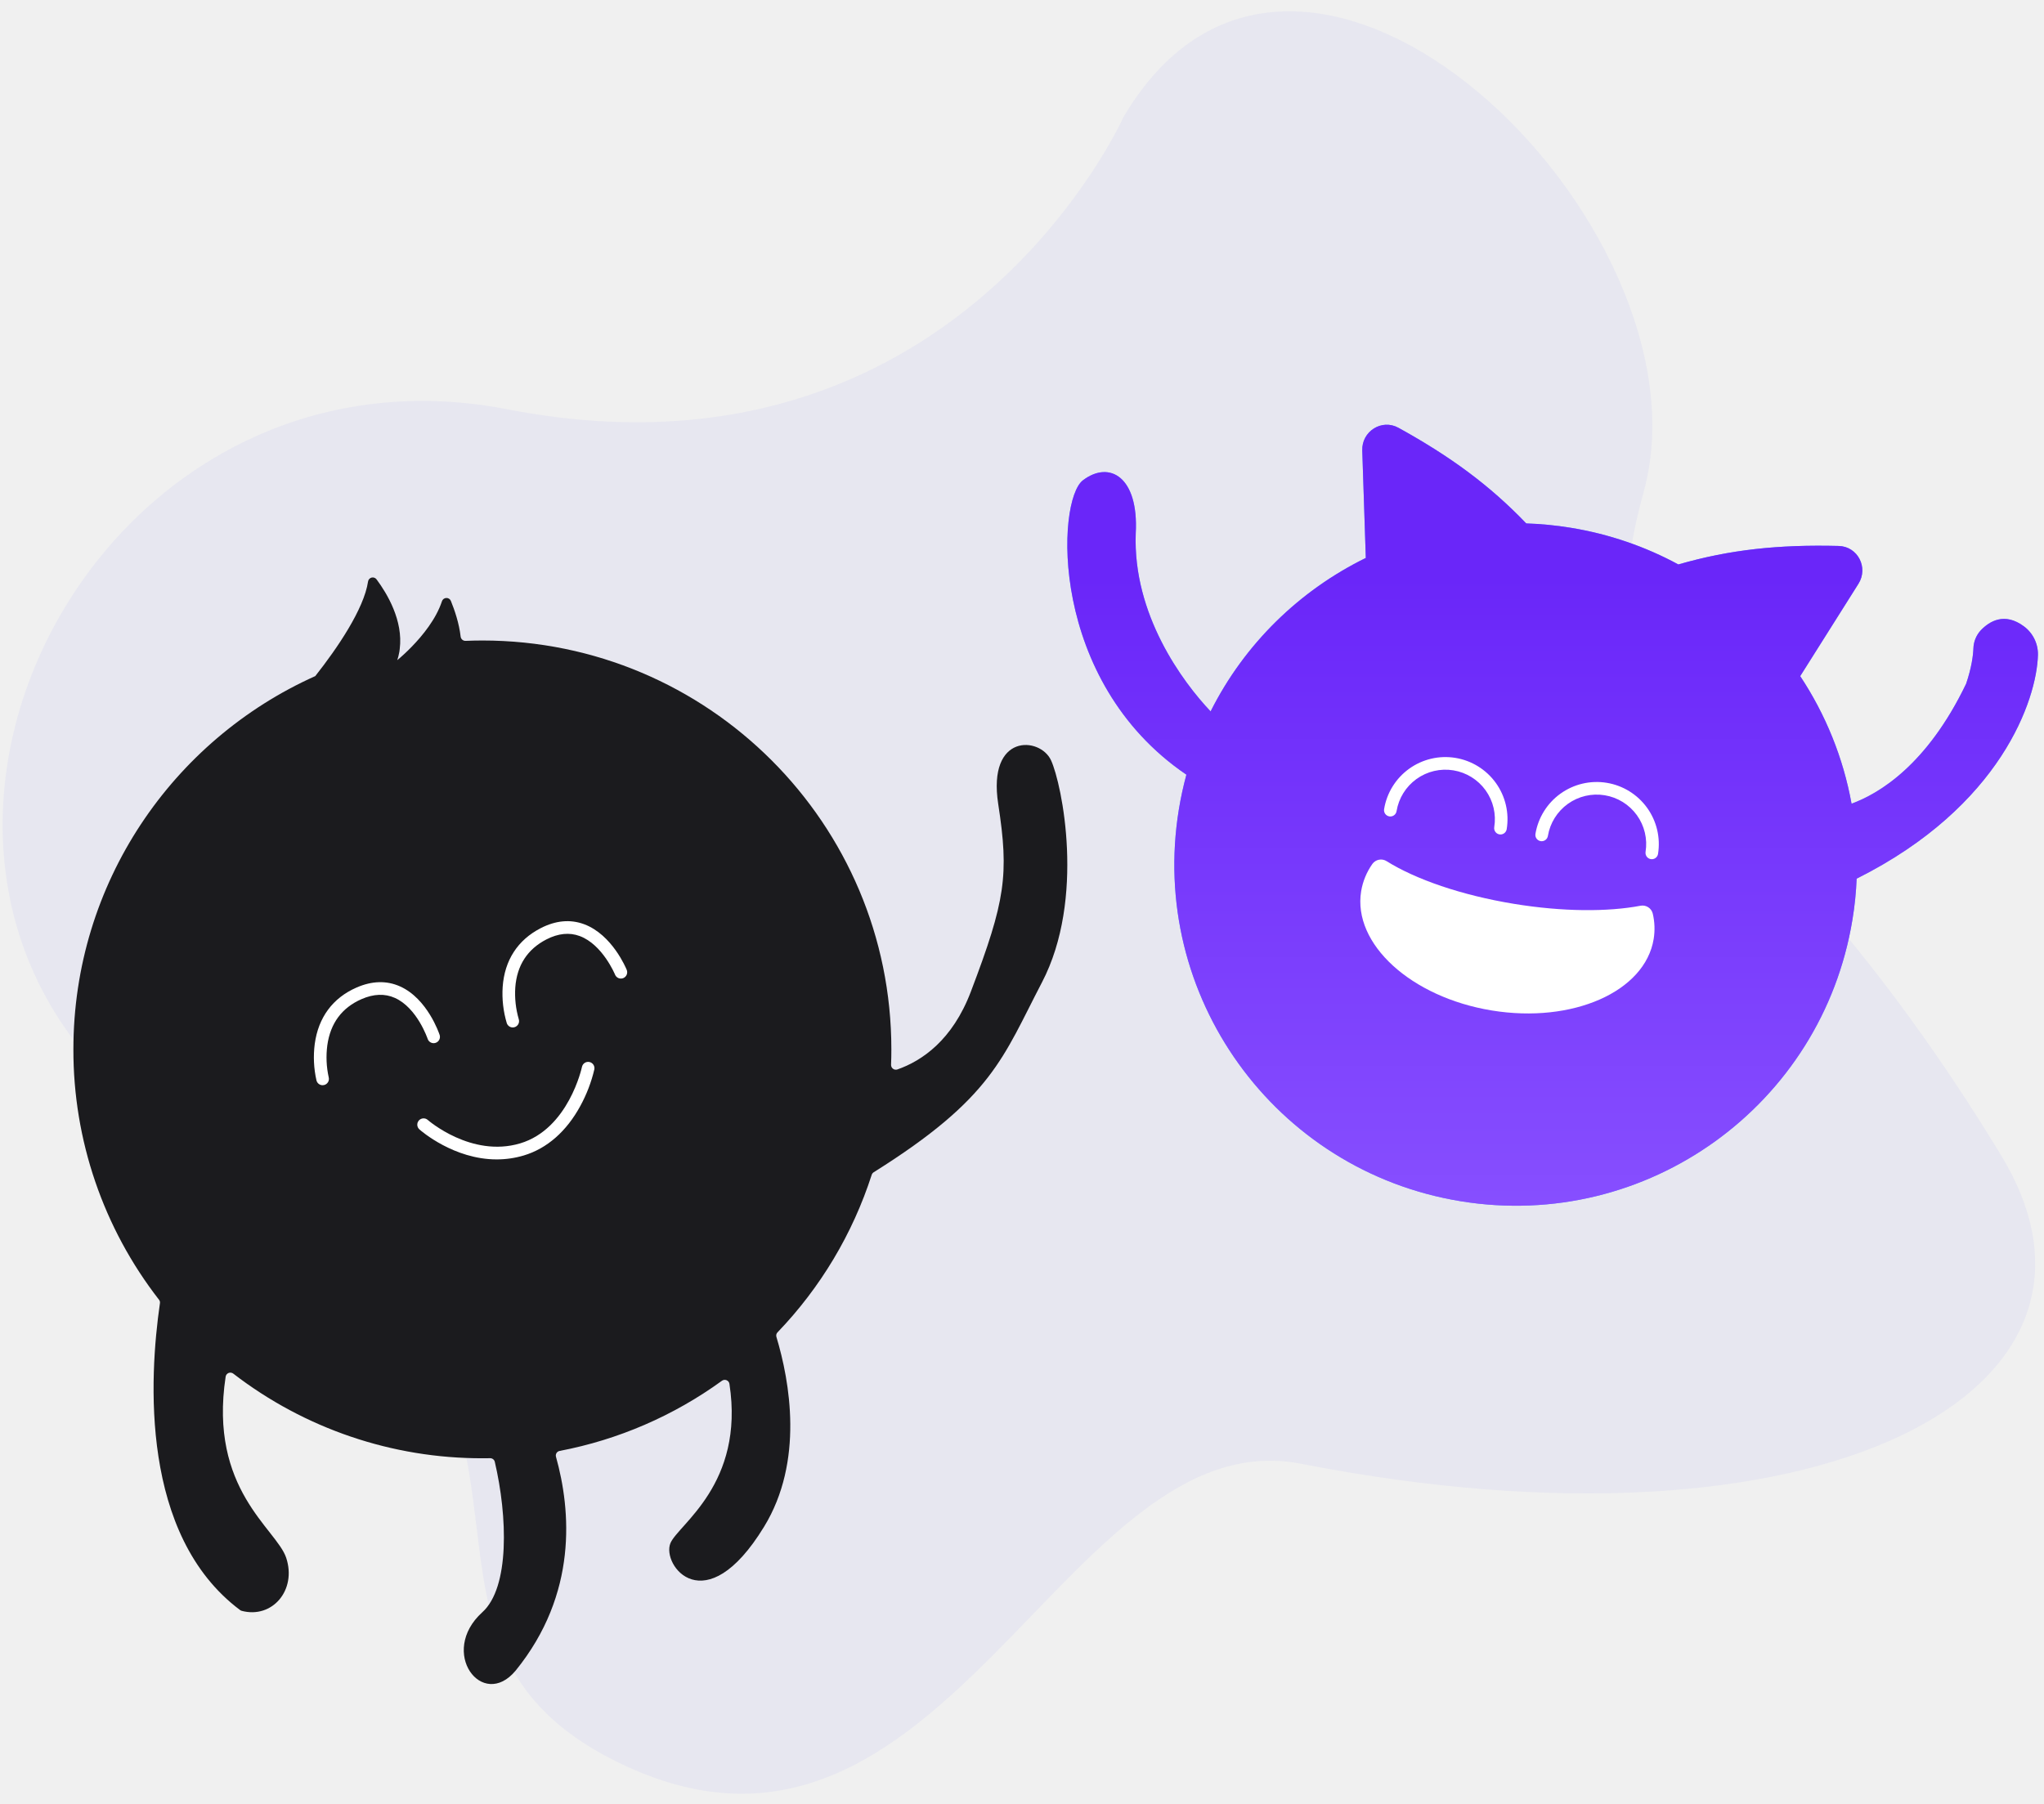
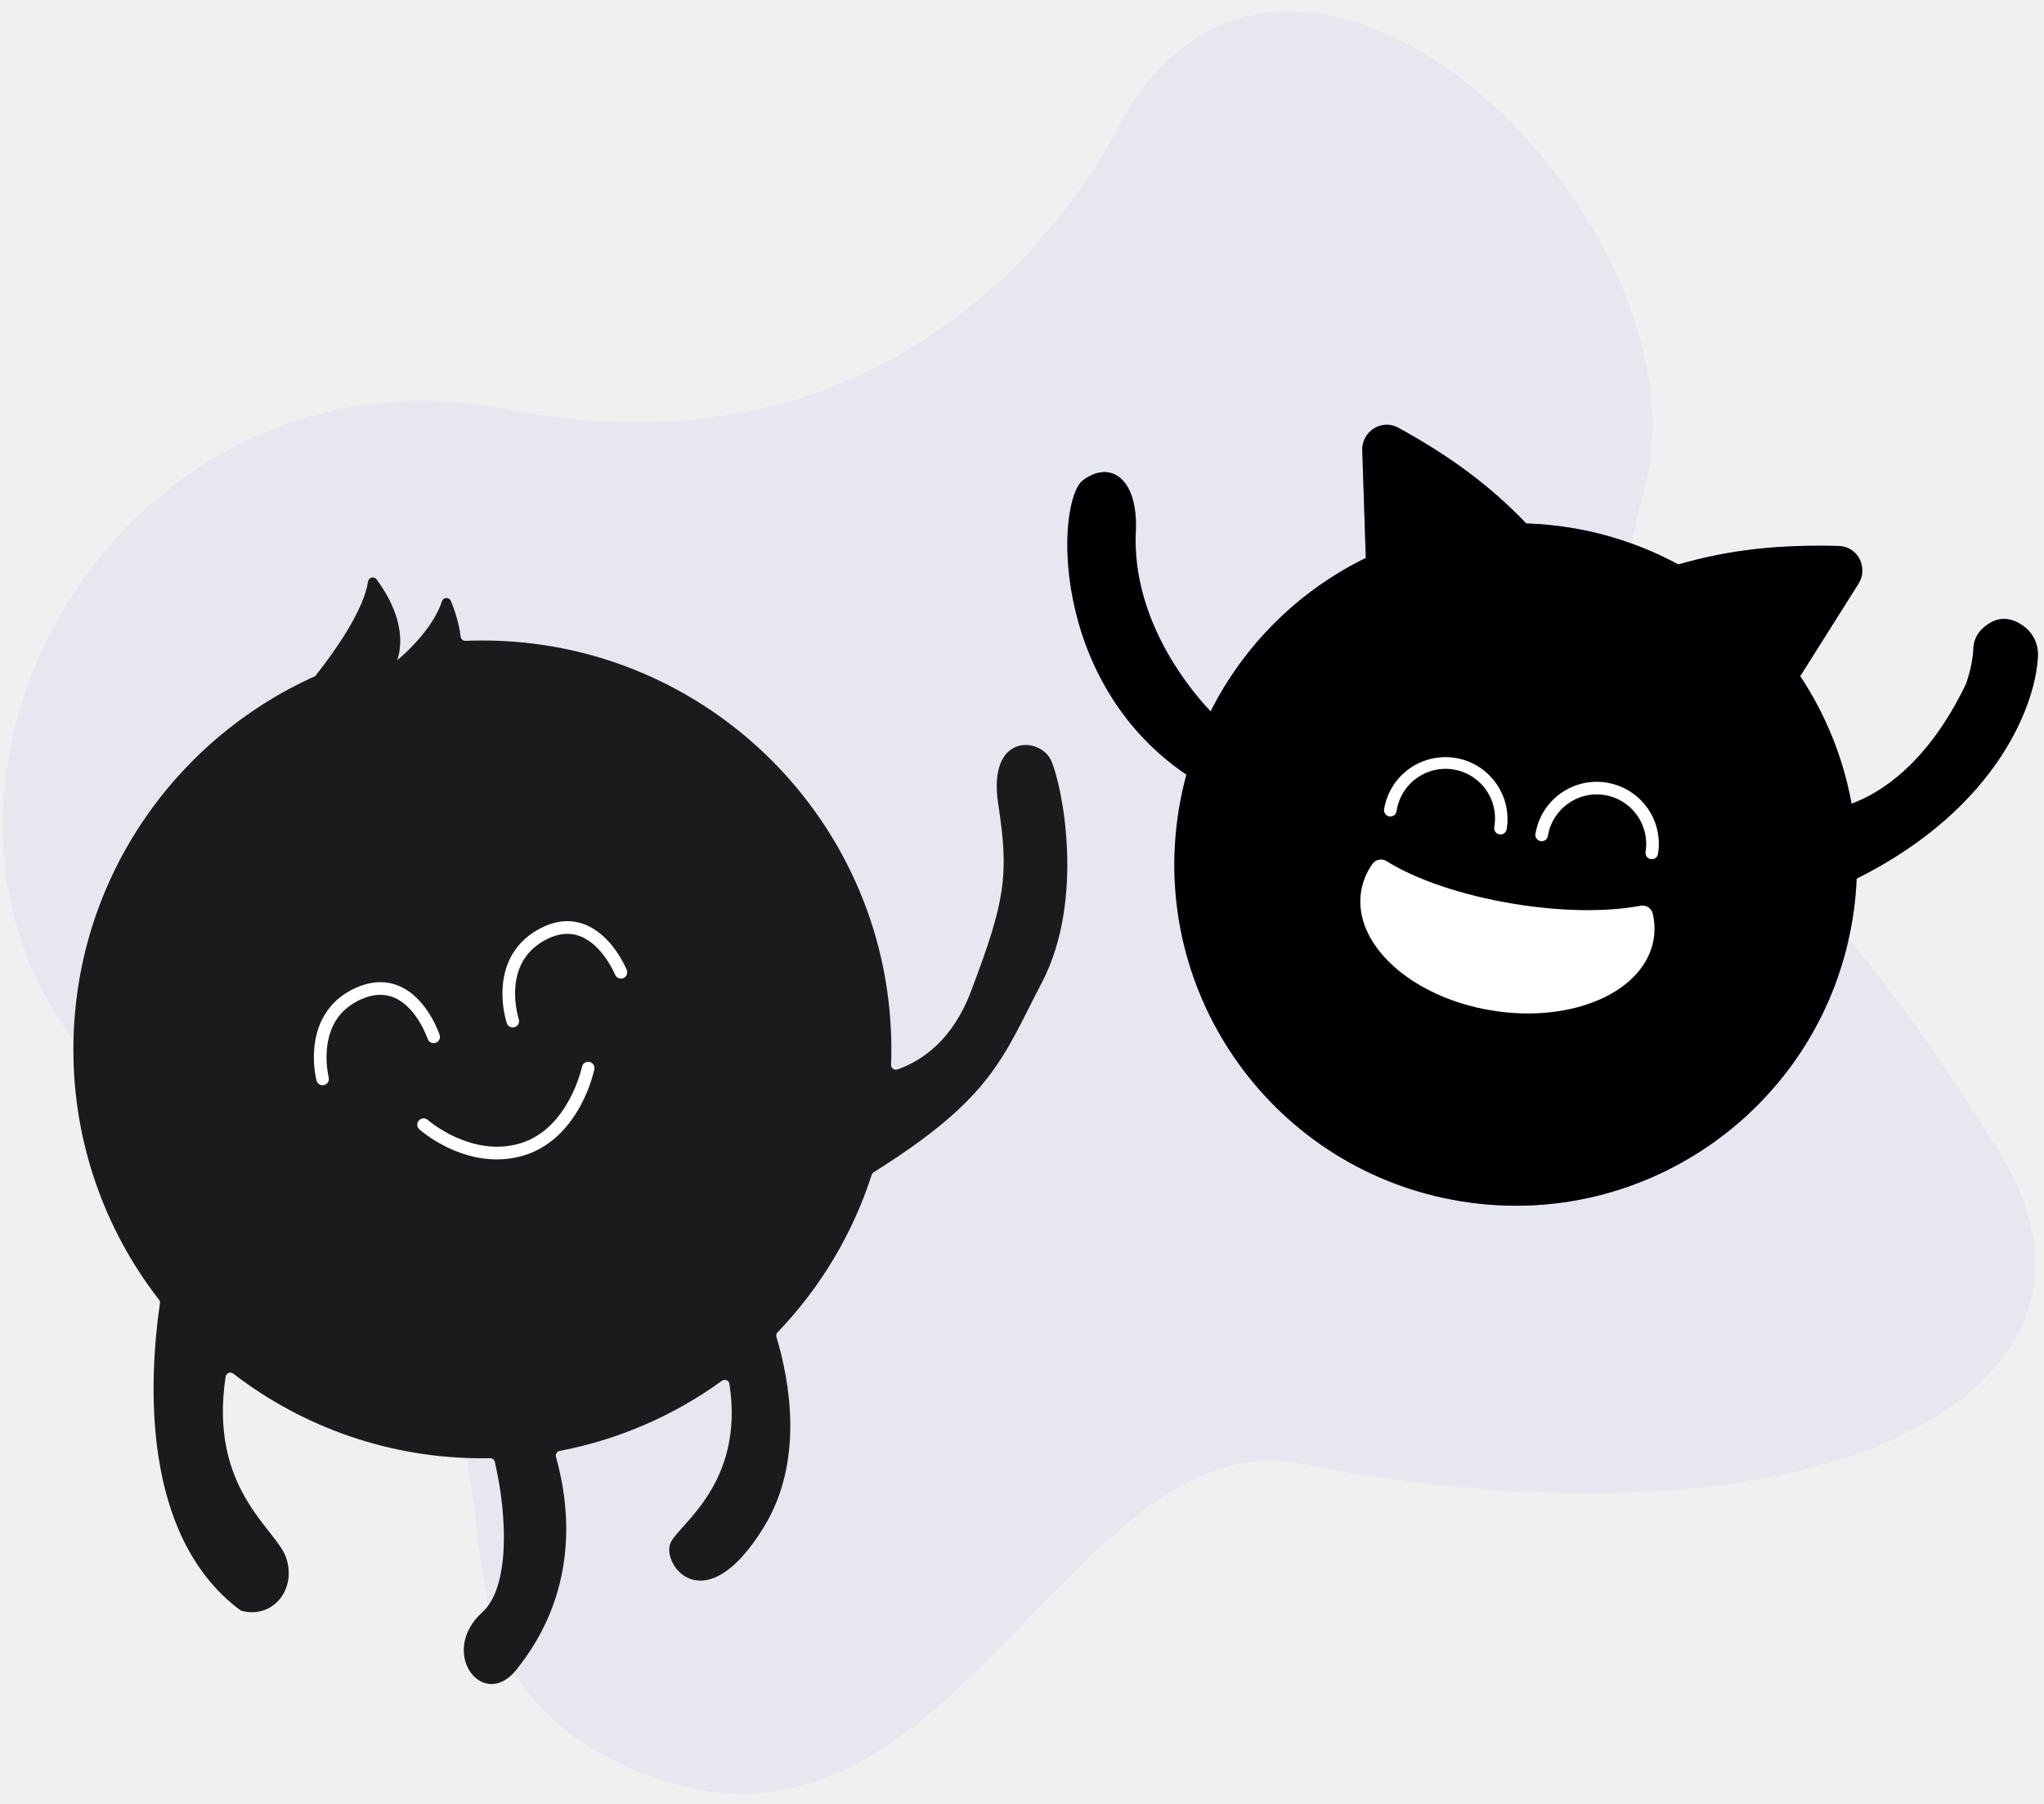
- <svg xmlns="http://www.w3.org/2000/svg" width="162" height="143" viewBox="0 0 162 143" fill="none">
-   <path d="M89.044 9.278C89.044 9.278 75.652 39.336 40.236 32.45C4.82 25.564 -16.518 74.009 16.965 91.673C50.448 109.337 27.243 129.628 49.574 139.993C74.955 151.773 84.419 112.382 103.117 116.041C144.385 124.115 169.911 110.267 158.624 91.631C138.811 58.919 124.424 60.123 130.27 38.998C136.117 17.873 103.1 -14.557 89.044 9.278Z" fill="#E7E7F0" />
-   <path d="M82.58 77.882C79.468 83.846 78.683 87.015 69.243 92.933C69.17 92.981 69.115 93.052 69.088 93.135C67.58 97.81 65.027 102.081 61.623 105.623C61.577 105.67 61.545 105.728 61.529 105.792C61.514 105.857 61.517 105.923 61.536 105.986C62.593 109.502 63.736 115.841 60.555 121.037C55.878 128.687 52.415 124.068 53.136 122.336C53.754 120.853 59.031 117.666 57.812 109.704C57.802 109.641 57.776 109.581 57.736 109.53C57.695 109.48 57.643 109.44 57.583 109.416C57.523 109.392 57.458 109.383 57.394 109.391C57.33 109.399 57.27 109.424 57.218 109.462C53.393 112.238 49.003 114.136 44.36 115.022C44.309 115.03 44.26 115.05 44.216 115.079C44.173 115.107 44.136 115.145 44.108 115.189C44.08 115.234 44.062 115.283 44.055 115.335C44.047 115.387 44.051 115.439 44.066 115.49C45.249 119.727 45.809 126.35 40.867 132.44C38.229 135.615 34.73 130.974 38.229 127.81C40.4 125.853 40.232 120.224 39.216 115.888C39.197 115.804 39.149 115.729 39.08 115.677C39.012 115.624 38.927 115.597 38.841 115.6C38.639 115.605 38.431 115.605 38.229 115.605C31.088 115.616 24.145 113.256 18.49 108.896C18.438 108.856 18.377 108.829 18.312 108.82C18.247 108.81 18.181 108.818 18.119 108.842C18.058 108.866 18.005 108.905 17.963 108.956C17.922 109.007 17.895 109.068 17.884 109.133C16.527 118.093 21.914 121.193 22.681 123.491C23.536 126.06 21.573 128.346 19.154 127.7C19.102 127.684 19.052 127.659 19.01 127.625C11.123 121.701 11.81 109.289 12.676 103.313C12.684 103.264 12.682 103.214 12.669 103.167C12.656 103.119 12.633 103.074 12.601 103.036C8.191 97.361 5.803 90.375 5.817 83.187C5.817 70.007 13.687 58.662 24.985 53.599C24.986 53.599 24.987 53.599 24.987 53.599C24.988 53.598 24.989 53.598 24.989 53.597C24.99 53.597 24.99 53.596 24.99 53.595C24.991 53.595 24.991 53.594 24.991 53.593C26.729 51.393 28.847 48.282 29.171 46.099C29.181 46.025 29.214 45.956 29.264 45.901C29.314 45.846 29.38 45.806 29.452 45.788C29.525 45.77 29.601 45.775 29.671 45.8C29.741 45.826 29.802 45.871 29.846 45.932C30.678 47.052 31.965 49.188 31.682 51.44C31.671 51.515 31.665 51.59 31.653 51.665C31.63 51.792 31.601 51.913 31.573 52.04C31.544 52.138 31.52 52.236 31.486 52.335C31.89 51.998 32.275 51.639 32.64 51.261C33.489 50.389 34.562 49.078 35.024 47.675C35.046 47.601 35.091 47.534 35.152 47.486C35.213 47.437 35.288 47.409 35.365 47.405C35.443 47.4 35.52 47.42 35.587 47.461C35.653 47.503 35.704 47.563 35.734 47.636C36.034 48.374 36.387 49.408 36.508 50.464C36.519 50.559 36.564 50.647 36.636 50.71C36.707 50.773 36.8 50.807 36.895 50.805C37.339 50.788 37.784 50.776 38.228 50.776C56.132 50.776 70.646 65.29 70.646 83.188C70.646 83.598 70.64 84.002 70.623 84.406C70.62 84.468 70.633 84.529 70.659 84.585C70.686 84.641 70.725 84.689 70.775 84.726C70.824 84.763 70.882 84.787 70.943 84.797C71.004 84.806 71.067 84.801 71.125 84.781C73.053 84.106 75.484 82.478 76.95 78.604C79.693 71.387 79.981 69.366 79.115 63.737C78.249 58.108 82.435 58.397 83.301 60.273C84.167 62.149 86.044 71.242 82.58 77.882Z" fill="#1B1B1E" />
-   <path d="M25.567 86.031C25.457 86.031 25.35 85.994 25.262 85.927C25.175 85.859 25.112 85.765 25.084 85.658C24.867 84.707 24.82 83.725 24.946 82.758C25.23 80.656 26.375 79.111 28.255 78.289C29.483 77.753 30.645 77.722 31.706 78.198C33.883 79.173 34.809 81.939 34.848 82.056C34.885 82.181 34.872 82.315 34.811 82.431C34.751 82.546 34.648 82.633 34.524 82.674C34.4 82.715 34.266 82.705 34.148 82.648C34.032 82.59 33.941 82.49 33.898 82.367C33.89 82.343 33.066 79.9 31.294 79.109C30.501 78.754 29.613 78.787 28.655 79.206C27.099 79.886 26.186 81.116 25.942 82.862C25.83 83.71 25.867 84.57 26.052 85.405C26.086 85.534 26.067 85.67 26 85.784C25.932 85.899 25.823 85.982 25.694 86.015C25.653 86.026 25.61 86.031 25.567 86.031Z" fill="white" />
-   <path d="M40.64 81.452C40.535 81.452 40.433 81.419 40.348 81.358C40.263 81.296 40.199 81.21 40.166 81.111C39.887 80.18 39.777 79.207 39.84 78.237C39.988 76.13 41.029 74.52 42.852 73.582C44.046 72.968 45.205 72.862 46.297 73.269C48.527 74.099 49.629 76.781 49.675 76.895C49.723 77.017 49.72 77.154 49.668 77.275C49.616 77.396 49.518 77.492 49.396 77.541C49.274 77.59 49.137 77.589 49.016 77.538C48.894 77.487 48.798 77.39 48.747 77.268C48.737 77.245 47.759 74.878 45.944 74.205C45.128 73.902 44.242 73.992 43.31 74.471C41.802 75.247 40.971 76.528 40.84 78.277C40.784 79.126 40.877 79.978 41.115 80.794C41.14 80.869 41.146 80.949 41.134 81.028C41.122 81.106 41.092 81.18 41.045 81.244C40.999 81.308 40.938 81.361 40.868 81.397C40.797 81.433 40.719 81.452 40.64 81.452H40.64Z" fill="white" />
-   <path d="M39.368 91.913C35.965 91.913 33.37 89.648 33.24 89.533C33.191 89.489 33.151 89.436 33.122 89.377C33.093 89.318 33.077 89.254 33.073 89.188C33.069 89.123 33.078 89.057 33.099 88.995C33.121 88.933 33.154 88.876 33.198 88.827C33.242 88.778 33.294 88.738 33.353 88.709C33.413 88.68 33.477 88.664 33.542 88.66C33.608 88.656 33.673 88.665 33.735 88.686C33.797 88.708 33.855 88.741 33.904 88.785C33.938 88.815 37.364 91.793 41.222 90.643C45.062 89.499 46.116 84.623 46.126 84.574C46.154 84.446 46.231 84.333 46.342 84.261C46.452 84.19 46.586 84.164 46.715 84.191C46.844 84.218 46.957 84.294 47.03 84.403C47.103 84.513 47.13 84.647 47.105 84.776C46.868 85.786 46.495 86.759 45.998 87.67C44.9 89.694 43.348 91.053 41.508 91.602C40.814 91.809 40.093 91.913 39.368 91.913Z" fill="white" />
-   <path fill-rule="evenodd" clip-rule="evenodd" d="M110.836 33.913C109.509 33.181 107.918 34.196 107.968 35.711L108.249 44.231C102.996 46.805 98.63 51.051 95.949 56.397C93.743 54.07 89.767 48.729 90.015 42.27C90.257 37.823 87.945 36.468 85.828 38.076C83.731 39.663 83.093 53.985 94.029 61.412C93.789 62.309 93.586 63.229 93.432 64.169C91.021 78.915 101.022 92.817 115.762 95.227C130.508 97.638 144.409 87.643 146.819 72.897C146.997 71.825 147.107 70.743 147.15 69.657C158.631 63.912 161.422 55.423 161.519 51.935C161.531 51.495 161.437 51.059 161.245 50.663C161.053 50.267 160.769 49.923 160.417 49.66C158.868 48.506 157.669 49.258 156.991 49.966C156.63 50.357 156.422 50.865 156.406 51.397C156.384 51.967 156.264 52.913 155.831 54.199C152.735 60.654 148.912 62.925 146.747 63.712C146.087 60.064 144.684 56.63 142.678 53.601L147.293 46.281C148.102 44.998 147.242 43.319 145.726 43.281C140.982 43.162 137.127 43.563 133.019 44.747C130.429 43.343 127.562 42.341 124.489 41.839C123.307 41.646 122.131 41.532 120.965 41.495C118.046 38.45 114.945 36.182 110.836 33.913Z" fill="#699CFF" />
-   <path fill-rule="evenodd" clip-rule="evenodd" d="M110.836 33.913C109.509 33.181 107.918 34.196 107.968 35.711L108.249 44.231C102.996 46.805 98.63 51.051 95.949 56.397C93.743 54.07 89.767 48.729 90.015 42.27C90.257 37.823 87.945 36.468 85.828 38.076C83.731 39.663 83.093 53.985 94.029 61.412C93.789 62.309 93.586 63.229 93.432 64.169C91.021 78.915 101.022 92.817 115.762 95.227C130.508 97.638 144.409 87.643 146.819 72.897C146.997 71.825 147.107 70.743 147.15 69.657C158.631 63.912 161.422 55.423 161.519 51.935C161.531 51.495 161.437 51.059 161.245 50.663C161.053 50.267 160.769 49.923 160.417 49.66C158.868 48.506 157.669 49.258 156.991 49.966C156.63 50.357 156.422 50.865 156.406 51.397C156.384 51.967 156.264 52.913 155.831 54.199C152.735 60.654 148.912 62.925 146.747 63.712C146.087 60.064 144.684 56.63 142.678 53.601L147.293 46.281C148.102 44.998 147.242 43.319 145.726 43.281C140.982 43.162 137.127 43.563 133.019 44.747C130.429 43.343 127.562 42.341 124.489 41.839C123.307 41.646 122.131 41.532 120.965 41.495C118.046 38.45 114.945 36.182 110.836 33.913Z" fill="url(#paint0_linear_1290_27434)" />
-   <path d="M131.064 74.44C130.381 78.617 124.637 81.153 118.239 80.107C111.834 79.06 107.197 74.827 107.88 70.65C108.01 69.873 108.314 69.134 108.769 68.49C108.893 68.316 109.08 68.196 109.29 68.155C109.5 68.114 109.718 68.155 109.899 68.27C112.191 69.706 115.82 70.971 120.006 71.656C123.859 72.286 127.425 72.295 130.02 71.803C130.231 71.762 130.45 71.805 130.631 71.921C130.812 72.037 130.941 72.219 130.992 72.428C131.148 73.087 131.172 73.771 131.064 74.44Z" fill="white" />
-   <path d="M118.922 66.153C118.85 66.154 118.778 66.138 118.712 66.108C118.646 66.077 118.588 66.033 118.541 65.978C118.494 65.922 118.459 65.858 118.44 65.788C118.42 65.718 118.416 65.644 118.428 65.573C118.596 64.546 118.349 63.495 117.742 62.65C117.134 61.806 116.217 61.237 115.19 61.069C114.163 60.901 113.112 61.148 112.267 61.755C111.423 62.363 110.854 63.281 110.686 64.307C110.665 64.438 110.592 64.555 110.484 64.633C110.377 64.71 110.243 64.742 110.112 64.72C109.981 64.699 109.864 64.626 109.787 64.519C109.709 64.411 109.678 64.277 109.699 64.146C109.91 62.858 110.624 61.706 111.684 60.943C112.744 60.181 114.063 59.871 115.351 60.082C116.64 60.293 117.792 61.007 118.554 62.066C119.316 63.126 119.626 64.446 119.415 65.734C119.396 65.851 119.336 65.957 119.246 66.034C119.155 66.111 119.041 66.153 118.922 66.153Z" fill="white" />
-   <path d="M130.916 68.114C130.844 68.114 130.772 68.098 130.707 68.068C130.641 68.037 130.582 67.993 130.535 67.938C130.488 67.882 130.454 67.818 130.435 67.748C130.415 67.678 130.411 67.605 130.422 67.533C130.586 66.508 130.337 65.46 129.73 64.619C129.122 63.778 128.206 63.211 127.182 63.044C126.158 62.876 125.109 63.121 124.265 63.726C123.422 64.33 122.852 65.244 122.68 66.268C122.67 66.333 122.647 66.395 122.612 66.451C122.578 66.507 122.533 66.556 122.479 66.594C122.426 66.633 122.366 66.66 122.301 66.675C122.237 66.69 122.171 66.693 122.106 66.682C122.041 66.671 121.979 66.648 121.923 66.613C121.867 66.579 121.819 66.533 121.78 66.48C121.742 66.426 121.715 66.366 121.7 66.302C121.685 66.238 121.683 66.171 121.694 66.106C121.908 64.821 122.623 63.673 123.682 62.914C124.741 62.156 126.057 61.847 127.343 62.058C128.629 62.268 129.779 62.979 130.541 64.036C131.303 65.092 131.616 66.408 131.409 67.695C131.39 67.812 131.33 67.918 131.24 67.995C131.15 68.072 131.035 68.114 130.916 68.114Z" fill="white" />
+ <svg xmlns="http://www.w3.org/2000/svg" width="162" height="143" fill="none">
+   <path fill="#E7E7F0" d="M89.044 9.278S75.653 39.336 40.236 32.45C4.82 25.564-16.518 74.01 16.965 91.673s10.278 37.955 32.61 48.32c25.38 11.78 34.844-27.611 53.542-23.952 41.268 8.074 66.794-5.774 55.507-24.41-19.813-32.712-34.2-31.508-28.354-52.633 5.847-21.125-27.17-53.555-41.226-29.72Z" />
+   <path fill="#1B1B1E" d="M82.58 77.882c-3.112 5.963-3.897 9.133-13.337 15.05a.387.387 0 0 0-.155.203 32.358 32.358 0 0 1-7.465 12.488.362.362 0 0 0-.087.363c1.057 3.516 2.2 9.855-.981 15.051-4.677 7.65-8.14 3.031-7.42 1.299.619-1.483 5.896-4.67 4.677-12.632a.38.38 0 0 0-.229-.288.38.38 0 0 0-.365.046 32.148 32.148 0 0 1-12.858 5.56.36.36 0 0 0-.144.057.358.358 0 0 0-.161.256.373.373 0 0 0 .01.155c1.184 4.237 1.745 10.86-3.197 16.95-2.639 3.175-6.138-1.466-2.639-4.63 2.17-1.957 2.003-7.586.987-11.922a.37.37 0 0 0-.375-.288c-.202.005-.41.005-.612.005a32.249 32.249 0 0 1-19.739-6.709.377.377 0 0 0-.527.06.378.378 0 0 0-.08.177c-1.356 8.96 4.03 12.06 4.798 14.358.855 2.569-1.108 4.855-3.527 4.209a.437.437 0 0 1-.144-.075c-7.887-5.924-7.2-18.336-6.334-24.312a.342.342 0 0 0-.075-.277 32.244 32.244 0 0 1-6.784-19.849c0-13.18 7.87-24.525 19.168-29.588a.006.006 0 0 0 .004-.002l.001-.002v-.002c1.739-2.2 3.857-5.311 4.18-7.494a.376.376 0 0 1 .676-.167c.832 1.12 2.12 3.256 1.836 5.508-.011.075-.017.15-.029.225-.023.127-.052.248-.08.375-.03.098-.053.196-.087.295.404-.337.789-.696 1.154-1.074.849-.872 1.922-2.183 2.384-3.586a.378.378 0 0 1 .71-.04c.3.74.653 1.773.774 2.83a.383.383 0 0 0 .387.34 34.3 34.3 0 0 1 1.333-.029c17.904 0 32.418 14.514 32.418 32.412 0 .41-.006.814-.023 1.218a.38.38 0 0 0 .502.375c1.928-.675 4.359-2.303 5.825-6.177 2.743-7.217 3.031-9.238 2.165-14.867-.866-5.629 3.32-5.34 4.186-3.464.866 1.876 2.743 10.97-.721 17.609Z" />
+   <path fill="#fff" d="M25.567 86.03a.5.5 0 0 1-.483-.372 8.223 8.223 0 0 1-.138-2.9c.284-2.102 1.428-3.647 3.309-4.469 1.228-.536 2.39-.567 3.451-.091 2.177.975 3.103 3.74 3.142 3.858a.5.5 0 0 1-.95.311c-.008-.024-.832-2.467-2.604-3.258-.793-.355-1.68-.322-2.639.097-1.556.68-2.469 1.91-2.713 3.656a7.326 7.326 0 0 0 .11 2.543.5.5 0 0 1-.485.626ZM40.64 81.452a.5.5 0 0 1-.474-.341 8.148 8.148 0 0 1-.326-2.874c.148-2.107 1.19-3.717 3.012-4.655 1.194-.614 2.353-.72 3.445-.313 2.23.83 3.332 3.512 3.378 3.626a.5.5 0 0 1-.928.373c-.01-.023-.988-2.39-2.803-3.063-.816-.303-1.702-.213-2.634.266-1.508.776-2.339 2.056-2.47 3.806-.056.849.037 1.7.275 2.517a.5.5 0 0 1-.475.658ZM39.368 91.913c-3.404 0-5.998-2.265-6.128-2.38a.5.5 0 0 1 .664-.748c.034.03 3.46 3.008 7.318 1.858 3.84-1.144 4.894-6.02 4.904-6.069a.5.5 0 0 1 .98.202 11.579 11.579 0 0 1-1.108 2.894c-1.098 2.024-2.65 3.383-4.49 3.932a7.463 7.463 0 0 1-2.14.31Z" />
+   <path fill="#699CFF" fill-rule="evenodd" d="M110.836 33.913c-1.327-.732-2.918.283-2.868 1.798l.281 8.52a27.108 27.108 0 0 0-12.3 12.166c-2.206-2.327-6.182-7.668-5.934-14.127.242-4.447-2.07-5.802-4.187-4.194-2.097 1.587-2.735 15.91 8.201 23.336a28.36 28.36 0 0 0-.597 2.757c-2.41 14.746 7.59 28.648 22.33 31.058 14.746 2.41 28.647-7.584 31.057-22.33.178-1.072.288-2.154.331-3.24 11.481-5.745 14.272-14.234 14.369-17.722a2.74 2.74 0 0 0-1.102-2.275c-1.549-1.154-2.748-.402-3.426.306-.361.39-.569.9-.585 1.431-.022.57-.142 1.516-.575 2.802-3.096 6.455-6.919 8.726-9.084 9.513a27.033 27.033 0 0 0-4.069-10.11l4.615-7.32c.809-1.284-.051-2.963-1.567-3-4.744-.12-8.599.282-12.707 1.465a26.999 26.999 0 0 0-8.53-2.908 27.27 27.27 0 0 0-3.524-.344c-2.919-3.045-6.02-5.313-10.129-7.582Z" clip-rule="evenodd" />
+   <path fill="url(#a)" fill-rule="evenodd" d="M110.836 33.913c-1.327-.732-2.918.283-2.868 1.798l.281 8.52a27.108 27.108 0 0 0-12.3 12.166c-2.206-2.327-6.182-7.668-5.934-14.127.242-4.447-2.07-5.802-4.187-4.194-2.097 1.587-2.735 15.91 8.201 23.336a28.36 28.36 0 0 0-.597 2.757c-2.41 14.746 7.59 28.648 22.33 31.058 14.746 2.41 28.647-7.584 31.057-22.33.178-1.072.288-2.154.331-3.24 11.481-5.745 14.272-14.234 14.369-17.722a2.74 2.74 0 0 0-1.102-2.275c-1.549-1.154-2.748-.402-3.426.306-.361.39-.569.9-.585 1.431-.022.57-.142 1.516-.575 2.802-3.096 6.455-6.919 8.726-9.084 9.513a27.033 27.033 0 0 0-4.069-10.11l4.615-7.32c.809-1.284-.051-2.963-1.567-3-4.744-.12-8.599.282-12.707 1.465a26.999 26.999 0 0 0-8.53-2.908 27.27 27.27 0 0 0-3.524-.344c-2.919-3.045-6.02-5.313-10.129-7.582Z" clip-rule="evenodd" />
+   <path fill="#fff" d="M131.064 74.44c-.683 4.177-6.427 6.713-12.825 5.667-6.405-1.047-11.042-5.28-10.359-9.457a5.24 5.24 0 0 1 .889-2.16.836.836 0 0 1 1.13-.22c2.292 1.436 5.921 2.701 10.107 3.386 3.853.63 7.419.64 10.014.147a.838.838 0 0 1 .972.625c.156.66.18 1.343.072 2.012ZM118.922 66.153a.503.503 0 0 1-.482-.365.487.487 0 0 1-.012-.215 3.923 3.923 0 1 0-7.742-1.266.498.498 0 0 1-.574.413.498.498 0 0 1-.413-.574 4.925 4.925 0 0 1 8.855-2.08 4.92 4.92 0 0 1 .861 3.668.5.5 0 0 1-.493.42ZM130.916 68.114a.496.496 0 0 1-.381-.176.502.502 0 0 1-.113-.404 3.922 3.922 0 0 0-7.742-1.266.485.485 0 0 1-.068.183.49.49 0 0 1-.506.231.5.5 0 0 1-.412-.576 4.922 4.922 0 0 1 9.715 1.589.5.5 0 0 1-.493.419Z" />
  <defs>
-     <linearGradient id="paint0_linear_1290_27434" x1="124.096" y1="45.617" x2="124.096" y2="97.49" gradientUnits="userSpaceOnUse">
-       <stop stop-color="#6A26F9" />
-       <stop offset="1" stop-color="#8850FF" />
+     <linearGradient id="a" x1="124.096" x2="124.096" y1="45.617" y2="97.49" gradientUnits="userSpaceOnUse">
+       <stop />
+       <stop offset="1" />
    </linearGradient>
  </defs>
</svg>
